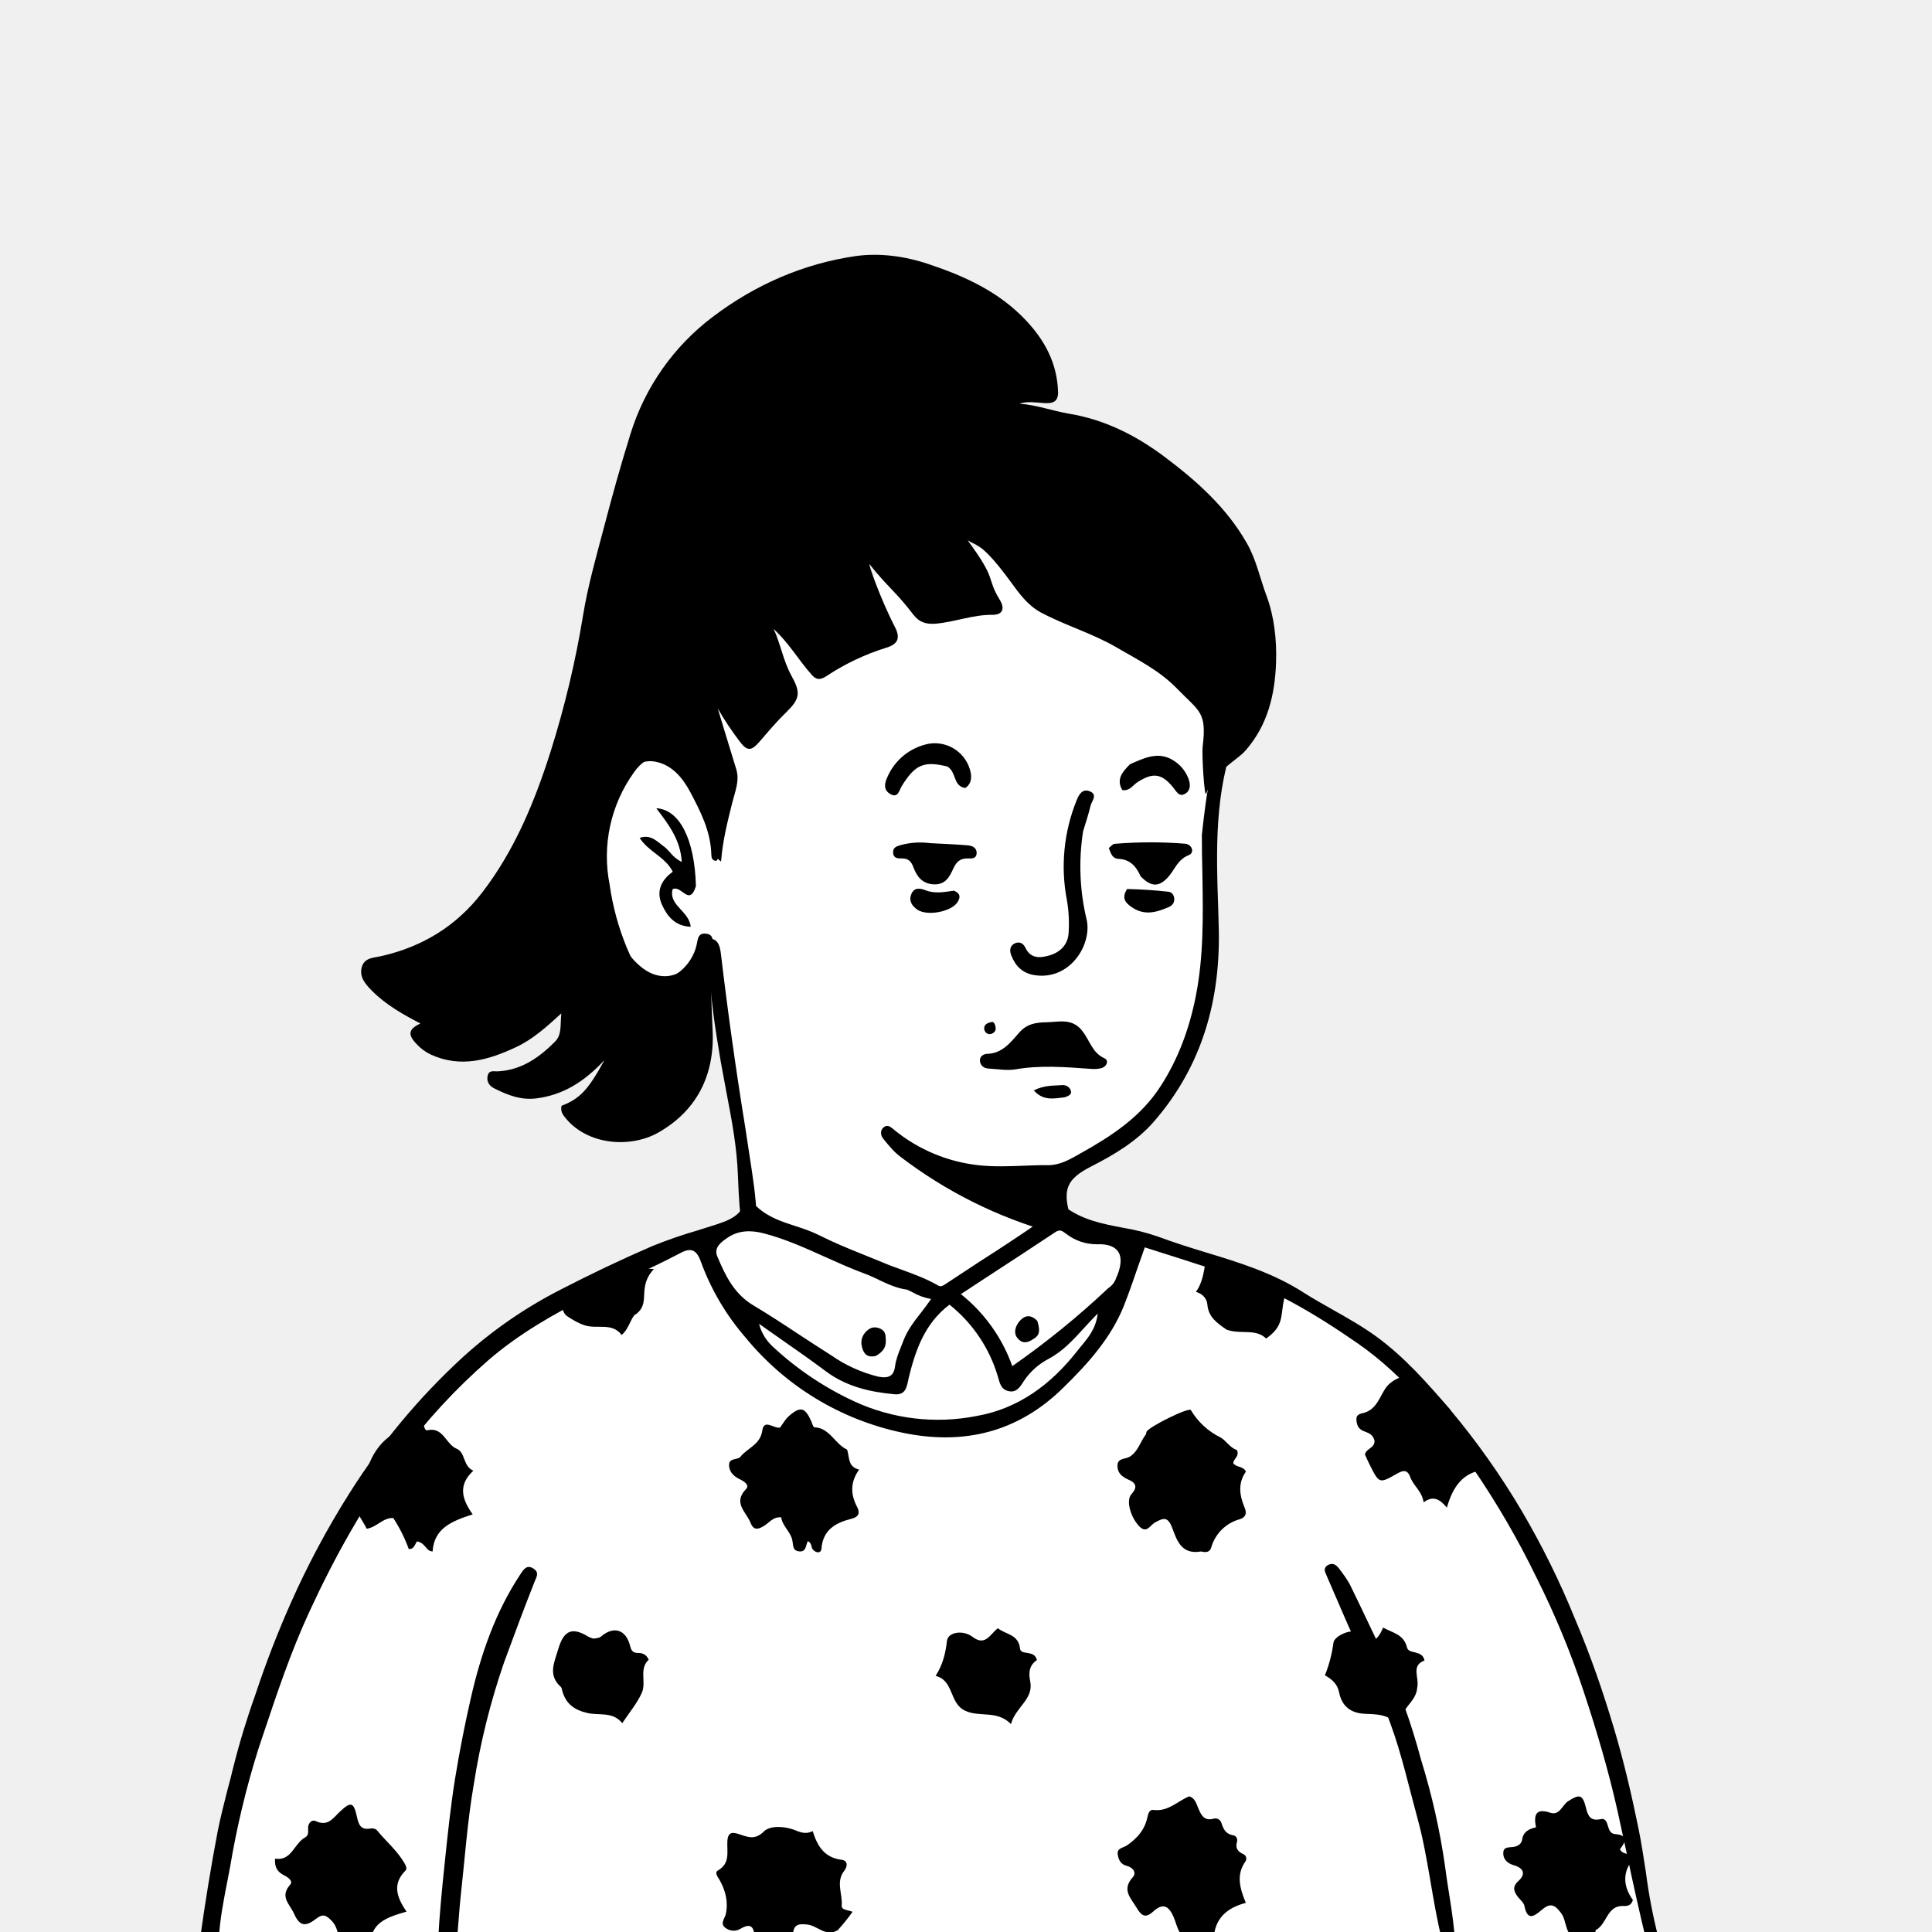
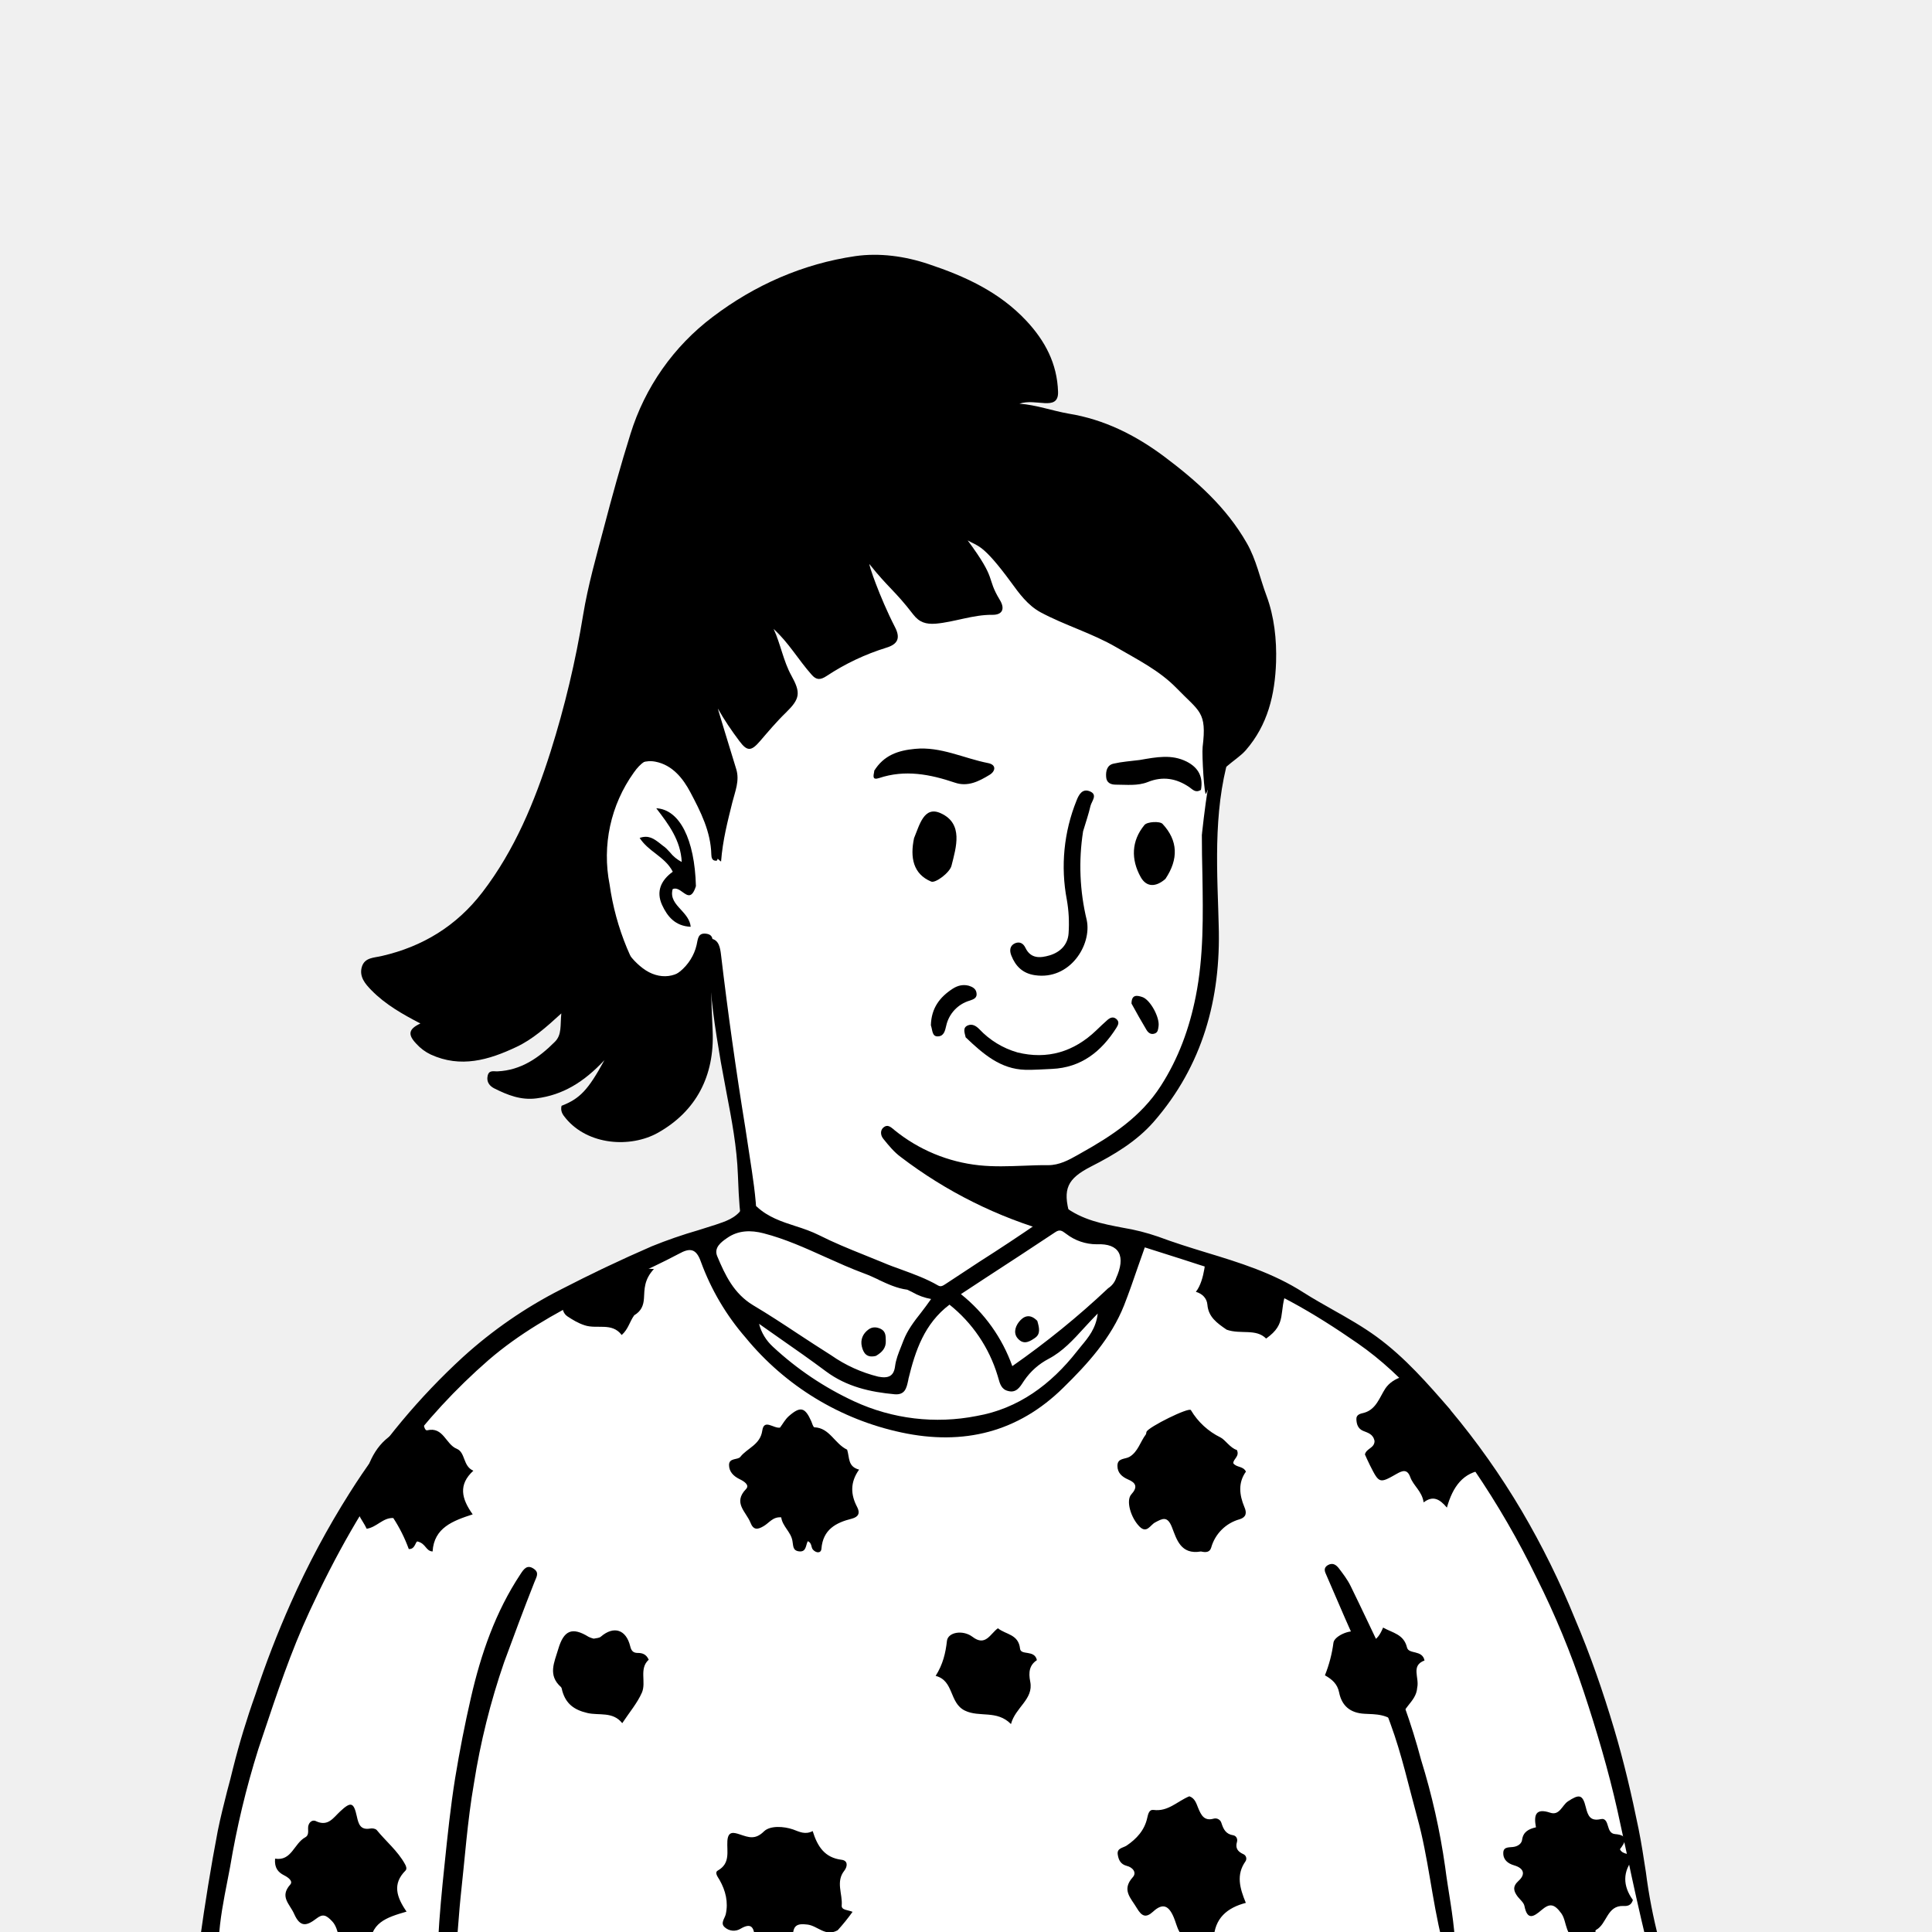
<svg xmlns="http://www.w3.org/2000/svg" viewBox="0 0 1744 1744" fill="none" shape-rendering="auto">
  <mask id="viewboxMask">
    <rect width="1744" height="1744" rx="0" ry="0" x="0" y="0" fill="#fff" />
  </mask>
  <g mask="url(#viewboxMask)">
    <g transform="translate(531 487)">
      <path d="M554 727.7c-99.2 297-363.8 388.6-503.7 19.8-19.3-50.7 31-69.5 66.2-91.9 24.1-15.3 36.8-28.5 35.3-42.2-7-64.4-36.9-243.8-36.9-243.8l-3-5.8s.7-1.6-2.2 1.2c-3 3-9.9 34.2-37 34.2-24.5 0-49.2-10.9-61-86.3C7.2 285.6 9.6 214 40 201c12.5-5.3 24-7.2 35.2-.8 11.3 6.4-13-22 112-126C268.4 6.4 396.7-3.5 448.5 8 500.3 19.5 552 44.8 574.9 98.5c27.8 65-25.9 114.3-14 262.5-2.2 53.6.8 171.2-146.6 210.6-28 7.5-19.3 48.4 22.7 58.4 67 21 117 72.3 117 97.9" fill="#fff" />
      <path fill-rule="evenodd" clip-rule="evenodd" d="m554 266.2.1-1.4c4.1-36.4 8.2-71.7 27.1-103.4 6.5 4.4 5.7 10 3.7 15.2-19.9 51.2-18 104.4-16.2 157.6l.4 14c2.1 66.4-14.5 126.8-58.7 177.5-15.4 17.6-35.8 29.8-56.5 40.3-21.4 11-25.9 20.1-19.2 43.6l.8 2.6c1.4 3.9 2.8 7.9-1 11.8-4.5 4.6-9.5 3.3-14.8 1.8l-.6-.1a406.4 406.4 0 0 1-137-68.3c-6-4.4-10.8-10.3-15.5-16.1l-.3-.4c-2.5-3-3-7.8.5-10.4 3.3-2.5 5.8-.5 8.7 1.8l1 .9a145.5 145.5 0 0 0 76.3 31.7c13.4 1.4 26.6.9 40 .4 7.4-.3 14.8-.6 22.3-.5 10.2 0 18.7-4.7 26.7-9.2l2.8-1.6c27.8-15.5 54.3-32.8 72.2-60.7 16.1-25 25.9-52.2 31.6-80.9 7.2-36.1 6.6-72.7 6-109.8-.3-12-.5-24.2-.5-36.4ZM50.6 190.8c21.9-1.7 34 11.2 44.3 26.3a140.4 140.4 0 0 1 22.4 61.5c.5 3.7 1 7.6-1.2 11.3-4.5.6-4.9-3-5-5.6-.5-20.7-9.7-38.7-18.9-56.1-6.6-12.5-16.2-24.6-31.4-27.6-17.2-3.5-33 12-40.8 32.2-14.5 37.6-12 74.6 1.4 111 5.8 15.9 13.1 32.1 27.8 43.2 14.8 11.3 32.7 9.3 43.6-5.7l2-2.5c2-2.6 4-5.1 5-8 2.1-5.8 5.4-11.2 11.3-10.4 6.8 1 8 8.3 8.7 14a3661 3661 0 0 0 22 156.7l5.9 38.8c2.6 17.1 5.6 41.7 3.6 52.1a28 28 0 0 0-.3 2.2c-.4 2.8-.6 5-4.2 5.5-4.9.8-7-2-7.7-6.4-2.3-17-3-23.6-4-49.6-.9-25.2-5.6-50-10.4-74.9l-5-27c-5.2-30.8-10.3-62-10.8-97l-2 3c-7.6 11.3-13.7 20.5-24.5 24a40.5 40.5 0 0 1-46.1-12.5 127.8 127.8 0 0 1-28.8-55.8c-8.4-34-9.9-67.1.9-100.6 5.2-16.1 23.7-44.7 42.2-42Zm34.6 127.5c4.4 3.2 8.4 6 12-5.4-1.1-42.2-14.7-69.2-35.8-70.3 11.2 14.6 22 28.8 23 48.5a32.3 32.3 0 0 1-10.7-8.8c-2-2.2-4-4.4-6.5-6l-3-2.4c-4.8-3.6-9.7-7.4-17.8-4.5 3.8 5.8 9 10 14.3 14 6 4.7 12 9.3 15.6 16.5-10.6 7.7-15.2 17.7-9.7 29.9 4.8 10.5 11.9 19.2 25.9 19.8-.6-6.3-4.7-10.9-8.8-15.4-5-5.4-9.7-10.6-7.5-18.6 3.2-1.5 6.2.7 9 2.7Z" fill="#000" />
    </g>
    <g transform="translate(178 1057)">
      <path d="M1314.4 694.4 10.7 691.1S44 481.4 106.9 362.2c73-138.7 176.8-250.5 390.4-316.9C516 39.5 669.8 114 669.8 114l108.7-70s175 48.2 241.2 85.5c84.2 47.3 179.3 187 223.1 296 46.6 115.8 71.6 269 71.6 269Z" fill="#fff" />
      <path d="M898.5 694.4c-13-1.7-13.5-12.7-17-20.7-4.4-10.4-9.8-13.3-18.7-5-6.5 5.9-10.2 4.1-14.6-3.3-5.3-9-14-16.3-3.7-27.8 3.9-4.2 0-9-5.4-10.3-5.5-1.4-7.4-5.4-8.1-10.1-1-6 4.6-6 8-8.2 9-6.1 16.2-13.9 18.6-25 .8-3.6 1.8-7.7 5.6-7.2 13.2 1.8 21.6-7.9 32.4-12.3 5 1.7 6.3 6.4 8 10.6 2.6 6.2 5.3 12 13.9 9.6a5.7 5.7 0 0 1 7.1 4c1.8 5.6 4 10 10.7 11 2.7.5 4.1 3.4 3.3 6-1.7 5.8.9 8.8 5.7 11a4.4 4.4 0 0 1 2 6.5c-8.5 12-5.3 24 .3 37.5-16.8 4.4-28.3 13.8-29 32.9-5.8.8-11.9.8-19 .8ZM578 685.5c-10.9 6-17.8-4-27-5.2-10.4-1.4-13 1.5-13.3 10.5-.2 5 .6 11-6.6 11.8-13.3 1.6-27.4-3.7-27.9-11-.6-9.7-3.7-12.8-12.6-7.6a12 12 0 0 1-14.3-1.2c-4.3-3.6-.2-7.8.8-11.7 2.5-11-.1-21.4-5.5-31-1.8-3-4.8-6.8-1.6-8.6 11.5-6.5 8-17.2 8.6-26.7.6-9.2 5.8-7.7 11.5-5.8 7.6 2.5 13.6 5 21.5-2.8 5.6-5.5 18-4.6 26.2-1.8 6 2.2 11 5 17.8 1.5 4.4 14.2 11 24 26 25.9 6 .7 5.5 6 2.6 9.8-8 10-1.5 21-2.4 31.4-.4 4.4 5.7 4 9.8 5.8a185 185 0 0 1-13.5 16.7ZM137.7 703c-11.8-5-8.6-17.9-15.8-25.6-5.7-6.1-8.7-6.8-14.2-2.6-8.5 6.5-14.6 8.6-20.2-4.2-4-9-13.3-15.4-3.5-26.4 2.8-3.2-2-6.6-5.6-8.4-5.3-2.7-8.8-6.6-8.1-15 15 2.4 17-13.7 27.3-19.3 3-1.6 2.6-5 2.5-8-.2-5 3.6-8.3 7-6.6 11.1 5.3 15.8-3.1 22-8.8 9.6-9 12.2-8.3 15 4.5 1.5 6.8 3.1 12.6 12.1 11 1.9-.4 4.8.1 5.9 1.4 8.4 10.3 18.9 18.8 25.4 30.6 1.2 2 2 4.5.5 6-12 12-8 24 1 37-17.5 5.1-34.5 10-32.3 33.5-5.8.8-11.8.8-19 .8ZM1249.2 694.4c-15.3-1.7-12.1-16.3-17.8-24.2-6.8-9.4-11-8.8-17.9-3-7.2 6.2-12.8 9.5-15.4-3.7-.6-3-3.8-5.6-6-8.3-3.7-4.9-5.1-9.1.6-14.3 6.7-6 4.8-11.5-3.7-14-6-1.7-10.2-5.2-10-11.4.1-6 6-4.6 9.8-5.4 3.7-.7 6.8-3 7.2-6.4 1-7.2 6-9.7 12.5-11.2-2.1-11-.4-17.6 12.8-13.2 8.5 2.9 10.8-6.7 16-10.2 10.1-6.6 13.3-6.6 16.2 5.3 1.9 7.8 4.1 12.8 13.5 10.7 4.4-1 5.5 3 6.5 6.3 1 3.4 2.2 6.8 6.3 7.2 13 1 9.3 7.4 4.5 13.7 2.7 5.5 9.2 2.9 12.7 7.8-10.6 12.2-10.1 25.5-1 38-1.5 5.2-5.3 5.6-8.5 5.4-15-.6-14.8 16.2-24.7 21.6-2 1 1.3 5.3 2.9 8.6-5.5.6-11 .9-16.5.7ZM929.3 143.3c-8.8-6-16.5-11.5-17.4-22.6-.5-5.6-4.3-9.8-10.4-11.6 8.4-10.4 9-33.3 9-33.3s-3 8.6 73.4 31.2c-8.3 20.7.6 30.5-19 44.3-9.2-9.3-23-3.5-35.6-8ZM906.1 343.5c-18.4 3.2-22-11.2-26.2-21.9-4.1-10.4-8.5-7.9-15.2-4.3-4.3 2.2-7.4 10.2-13.9 3.9-8.1-8-12.6-23.7-7.6-29.2 6-6.6 4.3-10.5-2.9-13.5-5.5-2.4-9.6-6-9.6-12.2-.1-7.4 7-5.9 11-8.3 7.6-4.6 9.6-13.5 14.6-20.1.5-.6.3-1.7.7-2.5 1.8-4.3 38.3-22.4 40-19.5a63.6 63.6 0 0 0 26.8 24.7c4.2 2.1 8.7 9.5 14.7 11.3 2.8 5.8-3.5 8.2-3.2 12 3 4 8.8 2.3 11.4 7.5-7.2 10-6 21-1.4 32 2.4 5.4 1.5 9.2-4.2 11a36.9 36.9 0 0 0-25.8 25.7c-1.3 4.1-4.6 4.5-9.2 3.4ZM586.7 251.6c2.3 7.1.4 15.3 10.8 18-8.2 11.5-7.7 22.6-1.7 33.9 2.7 5.2 1.3 8.8-4.9 10.4-14.4 3.6-26 9.8-27.4 27.1-.3 4.3-4.8 4.1-7.7.8-1.8-2.1-.8-6-4.6-7.6-2 3.6-1.2 10-7.9 9.2-6-.7-5.1-5.3-6-9.6-1.4-8-9-13-10.1-21.1-7.6-.7-11 5.2-16 8-5.4 3.2-9.1 3.6-11.8-3.3-3.9-9.7-16-17.8-4-30.2 3.7-3.8-2.2-7.3-6-9.1-5.4-2.7-9.3-6.7-9.3-12.7 0-6.6 8-4.4 10.2-7.3 6.3-8 18-10.9 19.8-23.7 1.6-11 10.2-1.7 16-2.7 2.5-3.3 4.7-7.5 8-10.4 10.4-9.1 14.6-8 20.2 4.6.8 2 1.8 5.4 2.8 5.5 13.9.5 18.2 14.8 29.6 20.2ZM143.3 295.1c2.7-5.3 5.8-9.6 7-14.4 4.4-20 13-37.3 32.2-46.3 8.7-4 6.9-15.5 15.2-18.7 5.5 2.4 4.5 7.4 6 11.1 1 2.8 1.6 7.9 4 7.3 14.6-3.4 16.6 12.7 26.6 16.7 8 3.3 5.4 15.7 15 19.8-13.8 12.6-10.7 25.3-.6 39.4-17.8 5.8-34.9 12-36.2 33.5-6.3-.4-5.8-7-13.5-9-2-.6-2 7.2-8 6.8-3.6-9.9-8.3-19.3-14-28-9.4-.4-14.8 8.3-24 9.7-4-8.7-12-16-9.7-27.9ZM1062.8 243.9c-1.2-6.5-6.1-7.5-10.4-9.3-4.6-2-5.8-6-6-10.3-.3-4.5 3.7-5.2 7-6 11-3.1 14-14.2 19.2-22 6.5-9.8 23.7-15.8 31.1-6.7 20.1 24.6 41 48.7 57.5 76 .4.7.2 1.7.5 4.3-19 1.9-28.3 15.2-33.6 34-6.5-7.7-12.5-11.2-21-4.7-1.4-10.1-9.3-15-12.1-22.9-2.7-7.5-7.2-5.7-12-3-15.8 9-16 9-24.4-7.7-1.7-3.4-3.2-6.8-4.5-9.7 1.4-5.6 8.5-5.5 8.7-12ZM357.9 422.2c2.8-.5 5.2-.6 6.6-1.9 11.6-9.9 22.7-6.4 26.4 8.8 1 4.2 2.8 6 6.8 6s7.6 1 9.9 6.1c-9 8.1-2 20.3-6.2 29.8-4.1 9.3-11 17.4-17.7 27.5-8.6-10.8-20.9-6.7-31.5-9.2-12-2.8-19.3-8.3-22.6-19.8-.4-1.2-.4-2.8-1.2-3.6-12.1-10.7-6-22.3-2.5-34.2 5-17 12.5-20.4 27.5-11.1 1.4.7 3 1.2 4.5 1.6ZM1101.3 466.4c-.9 13.8-15.8 18.3-16 34.4-10.6-11.1-21.4-10.2-31.7-10.8-12.8-.7-20.4-7.2-22.8-19.3-1.5-7.5-6.2-11.7-12.8-15.4 3.8-9.5 6.4-19.4 7.7-29.5.9-6.5 17.8-13.4 22.3-8.6 10.3 11.2 17 8.4 22.5-5 8.8 4.9 18.7 6 21.6 18 1.6 6.4 13.8 1.8 15.8 11.7-12.6 4.7-4.5 15.4-6.6 24.5ZM699.8 420.5c11.8 9.1 16-2.6 23-7.7 7 5.8 18.6 5.2 20 18.5.8 6.3 13.1.6 15.2 10.3-6.6 4.4-7.8 10.6-6 19.5 3.1 15.9-13.4 23-17.4 38.2-12.8-13-28.5-5.7-41.7-12.2-14.2-7-9.6-27-26.3-31.3 6.6-10.4 9-20.7 10.2-31.6 1-8 14.5-10.1 23-3.7ZM394.5 130.3c-4.2 5.8-5.3 12.5-11.3 17.8-8.8-11.7-22.3-5-33.5-8.8-5.9-1.9-10.9-5-15.6-8.1-6.8-4.5-5.9-18.2 1.3-23 14.3-9.5 27-21.4 45.4-23.8 10.8-1.4 18.8 4 31.5 4.1-9 9.7-8.5 18.3-9 26.5-.4 6.4-2.4 11.5-8.8 15.3Z" fill="#000" />
      <path fill-rule="evenodd" clip-rule="evenodd" d="M1290.7 617.2a2582 2582 0 0 0 17.3 77.2c4.7 0 8.2 0 11.4-.9a482.5 482.5 0 0 1-11.7-60.7c-2-13-4-26.1-6.6-39-6.2-30.4-13.2-60.5-22-90-10-33.6-21.5-66.9-35.3-99.3a743.8 743.8 0 0 0-48.2-97.7 685.2 685.2 0 0 0-64.4-91.1v-.2c-20.5-23.6-40.8-47-66.5-65.8-12.5-9.1-25.9-16.7-39.2-24.2-9-5.1-18.1-10.2-26.9-15.8-27.4-17.6-57.8-27-88.2-36.2-14.4-4.4-28.8-8.9-43-14.2a192.7 192.7 0 0 0-31.6-8c-18.4-3.5-37-7-53.2-19.4-2 8.4-7.7 9.7-13.5 11-3.1.7-6.2 1.4-8.8 3.2a1810.6 1810.6 0 0 1-54.4 36 3387.4 3387.4 0 0 0-30.4 20c-2.2 1.4-4.1 2.8-6.7 1.3-10.3-6-21.5-10.1-32.7-14.2-5.9-2.1-11.7-4.2-17.5-6.7l-17-6.9c-13.5-5.4-27.1-11-40-17.5-7-3.5-14.2-6-21.5-8.3-12.4-4-24.8-8.1-34.9-17.5-3.5-3.4-9.7-3.3-13.5 2-5.7 8.3-14.6 11.2-23.6 14.2l-15.8 5A426.6 426.6 0 0 0 410.4 68a1350.1 1350.1 0 0 0-82.1 39 403.3 403.3 0 0 0-88.4 61 601.8 601.8 0 0 0-102.2 122.5A768.3 768.3 0 0 0 84.5 390a897.7 897.7 0 0 0-32 82.8 714 714 0 0 0-20 65.8C30.7 545.8 29 553 27 560c-3 11.9-6 23.7-8.4 35.6-6.3 32.9-11.6 66-16.2 99 6.3 0 11.6 0 17.1-1.1 1-18.1 4.4-35.3 7.7-52.2l2.5-13a785.6 785.6 0 0 1 25.4-106.1l4-12C71.9 472 84.5 434 101.5 397.4c22.8-49.3 49-96.5 81.7-140.2a540.3 540.3 0 0 1 79.7-86.4c27.7-23.9 59-41.7 91.8-58.2 11.5-5.8 23.3-11 35-16.3A604.5 604.5 0 0 0 435 74.7c9.6-5.3 15.4-5 19.7 7.3a218.6 218.6 0 0 0 40.4 68.5 249 249 0 0 0 140.7 85.6c56 12 105.3-.3 146-40.4 22.1-21.6 43.2-44.9 54.9-74.4 4.5-11.5 8.6-23.3 12.7-35.3l6-17 34 10.8c10.7 3.5 21.5 7 32.4 10.3 45.7 14 86.6 38.4 125.6 65.4 43.3 30 75.4 71.4 105.2 114.2a769.7 769.7 0 0 1 56.5 97.6 766.7 766.7 0 0 1 42.5 102.7c11.7 35.3 22.3 71 30.5 107.6l8.6 39.6ZM615 98.2c8.3 3.9 16.7 7.8 26 9l4.5 2.2a52 52 0 0 0 17 6.2c-3 4.3-6 8.3-9 12.2-6.4 8.1-12.4 16-16 25.4l-2.3 5.9c-2.2 5.5-4.4 11-5.2 17-1.1 9.1-5.9 11.4-15.2 9.6a127 127 0 0 1-42.5-19.3c-10.1-6.3-20-12.9-30-19.4-13.3-8.8-26.7-17.6-40.5-25.8-17.4-10.5-25.2-27.1-32.4-44.3-3.1-7.6 3.4-12.6 9-16.4 10-7 21.4-7.2 32.9-4.2 19.4 5 37.5 13.2 55.7 21.4 11.6 5.2 23.1 10.4 35 14.8 4.4 1.6 8.7 3.6 13 5.6Zm130.6 92.4c-3.2 5-6.6 10-13.7 8-5.9-1.4-7.3-6.5-8.7-11.5l-.7-2.4a130 130 0 0 0-43.4-64c-22.6 17.1-30.8 41.4-37 66.8 0 .7-.3 1.4-.4 2.1-1.4 6.4-2.8 12.7-12 12-22.1-2-43.4-6.8-62-20.6-13.8-10.3-27.9-20.2-42-30a4158 4158 0 0 1-18.5-13c2 8 6.4 15.1 12.5 20.7a281.2 281.2 0 0 0 73.4 49.3 180 180 0 0 0 110.5 13.2c37.7-6.6 67.1-28.5 90.5-58.3l3.8-4.7c6.6-7.9 13.5-16.2 15-29.5-4.2 4.2-8.1 8.5-12 12.7-10.2 11.2-19.6 21.5-32.3 28.2a60.7 60.7 0 0 0-22 19.5l-1 1.5Zm83.8-93.5a18 18 0 0 1-7.1 8.8c-27 25.5-56 49-86.5 70.3a145.5 145.5 0 0 0-46.4-65L711 97c21.5-14 42.7-27.8 63.7-41.8 4-2.7 6.2-1 8.8.9l1.1.8a45 45 0 0 0 27.3 9.3c20.8-1 26.7 10.8 17.4 31Z" fill="#000" />
      <path d="M217.5 694.4c1.2-22.7 3.4-45.5 5.8-68.3 2.7-26.1 5.4-52.2 9.6-78.3 4-24.3 8.7-48.4 14.2-72.3 9-39.3 22.1-77.4 44.7-111.5 3-4.6 6-9 12-4.9 5.3 3.6 2.4 7.4.6 12.1-9.5 24-18.4 48-27.3 72.2A637.5 637.5 0 0 0 249.8 553c-5.9 33.8-8.2 68.2-12 102.3-1.3 12.3-2 24.6-3.2 38-5.5 1.1-10.7 1.1-17 1.1ZM1123.7 694.4c-9.2-36.8-12.3-74.6-22.4-111-7.7-28.1-14-56.8-24-84-7.1-19.3-14-39-23.4-57.6-12.7-25-23.3-51.2-34.6-77-1.3-2.9-3-6.3 1.2-8.9 4.5-2.6 7.5-.4 10 2.7 3.8 5 7.8 10.2 10.6 15.9 10 20.4 19.6 41 29.5 61.6a603.2 603.2 0 0 1 34.2 95.5 618.8 618.8 0 0 1 21.7 96.5c2.7 21.4 7.2 42.7 8.8 65.3-3.4 1-7 1-11.6 1ZM612.5 167c-8.2 2-11.1-2.7-12.5-8.4-1.5-6.2.8-11.7 6-15.5 3.3-2.4 7-2.4 10.9-.6 4.8 2.3 4.6 6.6 4.7 10.8.3 6.3-3.1 10.3-9 13.7ZM758.4 135.5c1.7 5.9 3 11.4-1.7 14.9-4.2 3-9.7 6.7-14.8 2-5.5-4.8-3.8-11.3-.2-16 4.2-5.4 10-8 16.7-1Z" fill="#000" />
    </g>
    <g transform="translate(266 207)">
      <path d="M398.6 487.3c3.2 10.4-1 20-3.5 29.9-4.2 17-8.7 34-10.2 53.5-7-4.8-6-10.2-7-14.8-5.3-25.5-12.6-50-31.3-69.2-14-14.2-28.6-13.3-40.4 3.6a130.1 130.1 0 0 0-21.9 101.2 235 235 0 0 0 15.6 57.2c5.3 11.6 9.4 26.3 25.1 28.7 15.7 2.3 33.5-12.5 37.8-31.3 1.2-5 1-11 8.2-10.3 8.4.8 6 7.7 5.7 12.8-1.5 25-.6 50 .6 75 1.8 40.9-15.1 72.6-49.3 91.9-25 14-63.2 11.3-83.3-13-3-3.5-4.9-6.7-3.8-11.3 16.5-6.4 24-14.2 38.7-41.2-18.5 19.8-37.6 31.5-61.4 34.5-14 1.8-26-3-38-9-4-2-7.3-5.7-6-11.4 1.2-5.5 5.6-3.8 9-4 21.1-1 37.3-12.2 51.8-26.8 6.3-6.4 4.6-14.6 5.7-25.5-14 12.8-26.1 23.5-40.6 30.3-24.9 11.8-50.3 19.2-77.3 6.8a41.6 41.6 0 0 1-13-9.7c-8-8.4-7-13.3 3.7-18.3-15.9-8.3-31.5-17-44.2-30-5.6-5.7-11.2-12.2-8.7-21 2.6-8.8 11-8.2 18.3-10 36.4-8.4 67-26.8 90.5-57.4 29.2-38 47.3-82 61.6-127A879.4 879.4 0 0 0 260.4 348c4.4-26.7 11.9-52.9 18.8-79 7.4-28.3 15.2-56.4 23.9-84.2a210 210 0 0 1 74.2-105.7c38.2-29 81.7-48 128.8-54.9 21.8-3.1 44.7 0 66.1 7.2 32.7 10.9 63.8 25 88.3 51.2 16.8 18 27.8 38.5 28.6 64.1.3 9.4-5.3 10.5-12 10.2-7.6-.4-15.2-2-22.9.5 15.3 1.1 29.6 6.4 44.5 9 32 5.2 60.2 19.3 86.2 38.7 29 21.8 56 45.6 74.6 78.2 8.6 15 11.8 31.6 17.7 47.3 7.1 19 9.3 39.8 8.7 60-1 29.3-7.4 56.8-27.5 79.8-8.4 9.6-27.7 18-35.6 39-1.6 4.3-4-35-3.2-42.1 3.9-32-2.7-31.6-23.6-53.2-15.6-16-35.3-25.7-54.3-36.8-22-12.8-46.2-19.7-68.4-31.6-11.7-6.4-19.3-17-26.8-27.3-25.5-34.7-30-32.3-39-37.6 27.2 36.7 16.3 32.7 29 53.7 4.9 8 2.5 13.6-6.7 13.5-17.5-.2-34 6.5-51.2 8-8.7.6-14.7-1.1-20.3-8.4-16.6-21.6-22.3-23.8-39.3-45.2-1.8-2.2 9 29.7 22.8 56.5 5.2 10 2.8 15.6-7.8 18.8-19 5.9-37 14.4-53.8 25.5-6 4-9.5 3.5-13.6-1.2-12-13.5-20.6-28.8-34.3-41.3 6.3 13.4 8.8 29 16 42 8.7 15.7 8 21-4.9 33.6-8.4 8.1-16 17.2-23.6 26-7.8 9-11.4 9-18.4-.4-7-9.3-13.6-19-19.4-29.3-.2-.3 11.2 37.3 16.6 54.7Z" fill="#000" />
    </g>
    <g transform="translate(791 871)">
-       <path d="M185.6 59.2c7.2 8.7 9.1 20 20.2 25 4.5 2 2.4 7.7-2.9 9.1a31 31 0 0 1-10.1.5c-22.4-1.6-44.7-3.4-67.2.5-7.7 1.3-16-.3-24-.7-4.3-.2-7.5-2.4-8-6.8s3.5-6.4 6.5-6.5c13.7-.4 21-10.2 28.8-19 6.8-8 15-9.4 24.8-9.5 11.1-.2 22.7-4 32 7.4ZM170.2 119.5c-10 1.2-19.5 3.4-28-6.2 9.4-4.8 17.9-4.2 26-4.8 3-.2 6.9 1.9 7.6 5.7.5 2.9-2.3 4.1-5.6 5.3ZM107.8 57.2c.3 4-5 6.8-8.2 4.4a5.4 5.4 0 0 1-2.2-4.4c0-3.9 3.8-5.1 7.2-5.7 1.3-.2 2.9 1.9 3.2 5.7Z" fill="#000" />
+       <path d="M80.7 65.4c-1.1-4.6-2.8-8.8 2-10.8C86.7 53 90 55 93 58a76 76 0 0 0 34.4 21c27 6.7 51-.5 71.2-19.9 3.4-3.2 6.7-6.5 10.2-9.5 2.4-2 5.1-3.2 8-.7 3 2.7 1.5 5.4-.1 8-13.6 21.4-31.7 35.8-58.1 37-8 .3-16.1 1-24.1.8-22.4-.6-38-14.3-53.8-29.3ZM49.3 54.5c.4-15.5 8-25.4 19.7-33 4.7-3 9.4-4 14.5-2.7 3.3 1 6.5 2.7 7 6.6.7 4.3-2.4 5.6-6 6.8a30.5 30.5 0 0 0-21.4 22.9c-1 4.3-2 9-7 9.4-5.9.6-5.2-5.4-6.8-10ZM230.4 35c0-8.8 5.4-7.4 9.7-6 7.2 2.3 16 18.6 14.7 26.5-.4 2.5-.4 5.3-3.3 6.4-3.4 1.3-5.8-.4-7.5-3.1a710 710 0 0 1-13.6-23.9Z" fill="#000" />
    </g>
    <g transform="translate(653 805)" />
    <g transform="translate(901 668)">
      <path d="M76.7 82.4a205.6 205.6 0 0 0 3.3 80.2c4.7 22.4-15.2 54.4-46.8 49.7-11-1.6-17.5-8.1-21.3-17.8-1.7-4.3-1.5-8.8 3.3-11 4-1.7 7.4-.2 9.4 4 4.8 10.1 13.4 9.4 21.9 6.9 9.6-2.9 16.4-9.6 17.1-19.9.7-10.1.2-20.3-1.6-30.4a159.3 159.3 0 0 1 8.8-89.5c2.2-5.7 5.4-10.9 11.9-8.3 7.5 3 1.8 8.8.7 13.1-1.7 7.4-4.2 14.7-6.7 23Z" fill="#000" />
    </g>
    <g transform="translate(610 680)">
-       <path d="M407.4 122.5c13 .3 25.4 1.1 37.6 2.5 3 .4 5 3.3 5 6.7 0 3.3-1.7 5.6-4.7 7-11.2 4.8-22 8.2-33.7.2-6.5-4.5-9-8.7-4.2-16.4ZM251.2 124c6.4 2.8 5.6 6.6 3 10.6-5.9 8.6-27.3 12.5-36 6.6-5-3.4-8-8-5.6-14 2.5-6.2 7.7-5.6 12.8-3.6 8.3 3.3 16.5 1.7 25.8.4ZM419.6 111c-4.2-9.5-9.9-15.2-19.8-15.7-6-.3-7-5.1-8.9-9.8 2-1.5 3.5-3.7 5.3-3.8 21.1-1.7 42.4-1.8 63.5-.1 6 .4 9.3 8 3.2 10.4-10 4-12.5 13.2-18.5 19.8-8.2 9-15.2 9.1-24.8-.8ZM229.6 81.1c12.2.7 23.1 1 34 2 3.6.3 8 1.8 8 6.7 0 5.6-4.6 5.2-8.3 5.1-6.3 0-9.7 2.7-12.5 8.6-3.4 7.4-6.9 15.3-18 14.8-10.5-.6-15.1-7.2-18.2-15.2-2-5.7-4.9-8.4-10.9-8.2-3.4.1-7.1-.2-7.5-4.9-.4-5 3-6 7-7.2a67.7 67.7 0 0 1 26.4-1.7Z" fill="#000" />
+       <path d="M215.1 76.6c5-12 9-29.4 24.1-22.5 20.7 9.4 13.9 30.7 9.7 47.4-1.6 6.3-14.5 15.9-18.3 14.3-16.3-6.8-19.2-21.7-15.5-39.2ZM442 113.4c-8.6 7.5-17 7.6-22.2-1.5-9-16-8.6-32.8 3.3-47.2 2.5-3 13.8-3.6 16.3-1 14 15 14.6 31.8 2.6 49.7Z" fill="#000" />
    </g>
    <g transform="translate(610 680)" />
    <g transform="translate(774 657)">
-       <path d="M81.4 35C60 29.6 52 33.2 40 52.6c-2.4 4-3.4 11.4-10.6 7-5.6-3.4-5.3-8.8-2.6-14.6a51.4 51.4 0 0 1 38-30.7 33.1 33.1 0 0 1 37.5 26.4c.9 5.3.1 10-4.8 13.6-11.2-1.3-8-14.2-16-19.1ZM246.2 32.8c14-6.2 27-12.4 41.2-1.9 5.1 3.7 9 8.8 11.3 14.7 2 5 2.3 10.7-2.7 13.8-5.7 3.5-8.1-2.1-11-5.6-10.4-12.8-18.4-13.7-32.4-4.6-4 2.6-6.8 8-13.5 7-5.7-9.6-.1-16.3 7-23.4Z" fill="#000" />
+       <path d="M15 39C23.8 24.6 37 20.4 51.9 19c23.2-2.3 44 8.5 65.9 12.8 8 1.5 6.8 7.5 1.4 10.7-9.4 5.7-19.5 11-31.2 7-22.5-7.6-45.1-12-68.6-4.1-6.2 2-5-2-4.2-6.3ZM255 29c15-2.6 28.7-5.3 42.2 1.5 10.8 5.5 15 14 12.9 25.5-5 3.1-7.5-.4-10.6-2.5-11.6-7.9-23.9-10-37.3-4.6-9.3 3.7-19.2 2.4-29 2.4-4.7 0-8.4-1.8-8.7-7-.4-5.5.9-10.8 6.9-12 7.3-1.7 15-2.2 23.7-3.3Z" fill="#000" />
    </g>
    <g transform="translate(0 559)" />
  </g>
</svg>
